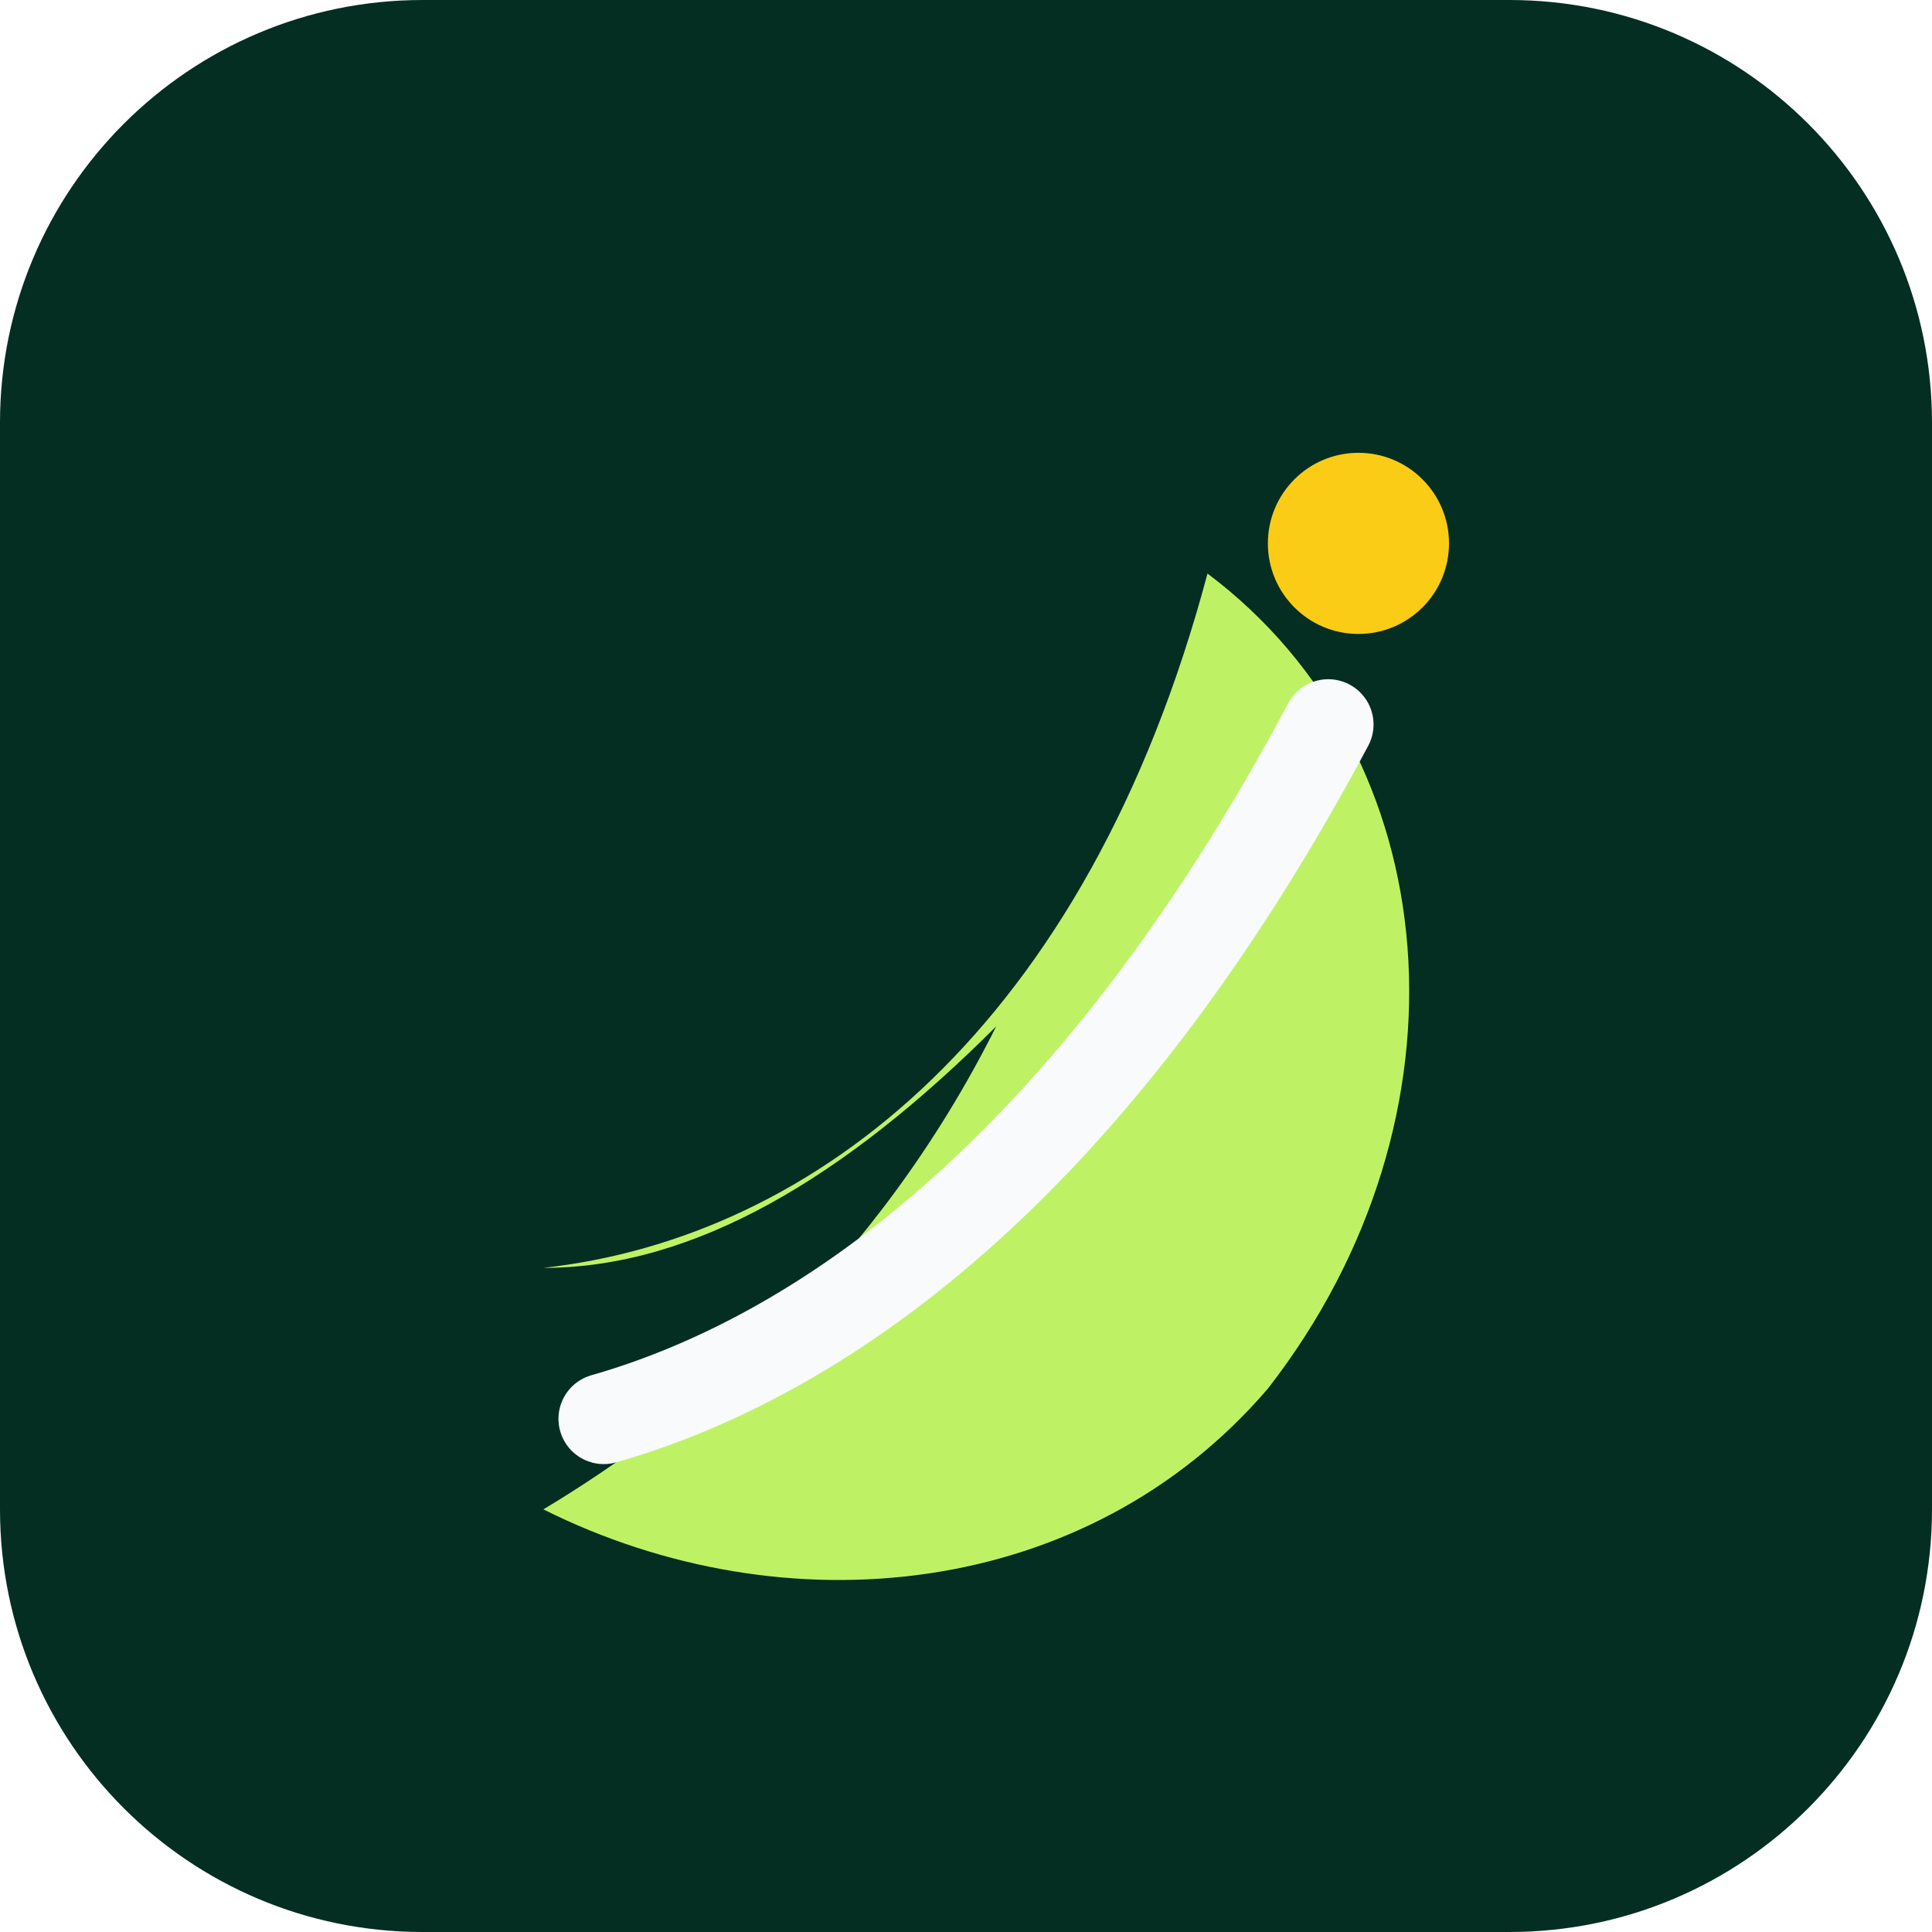
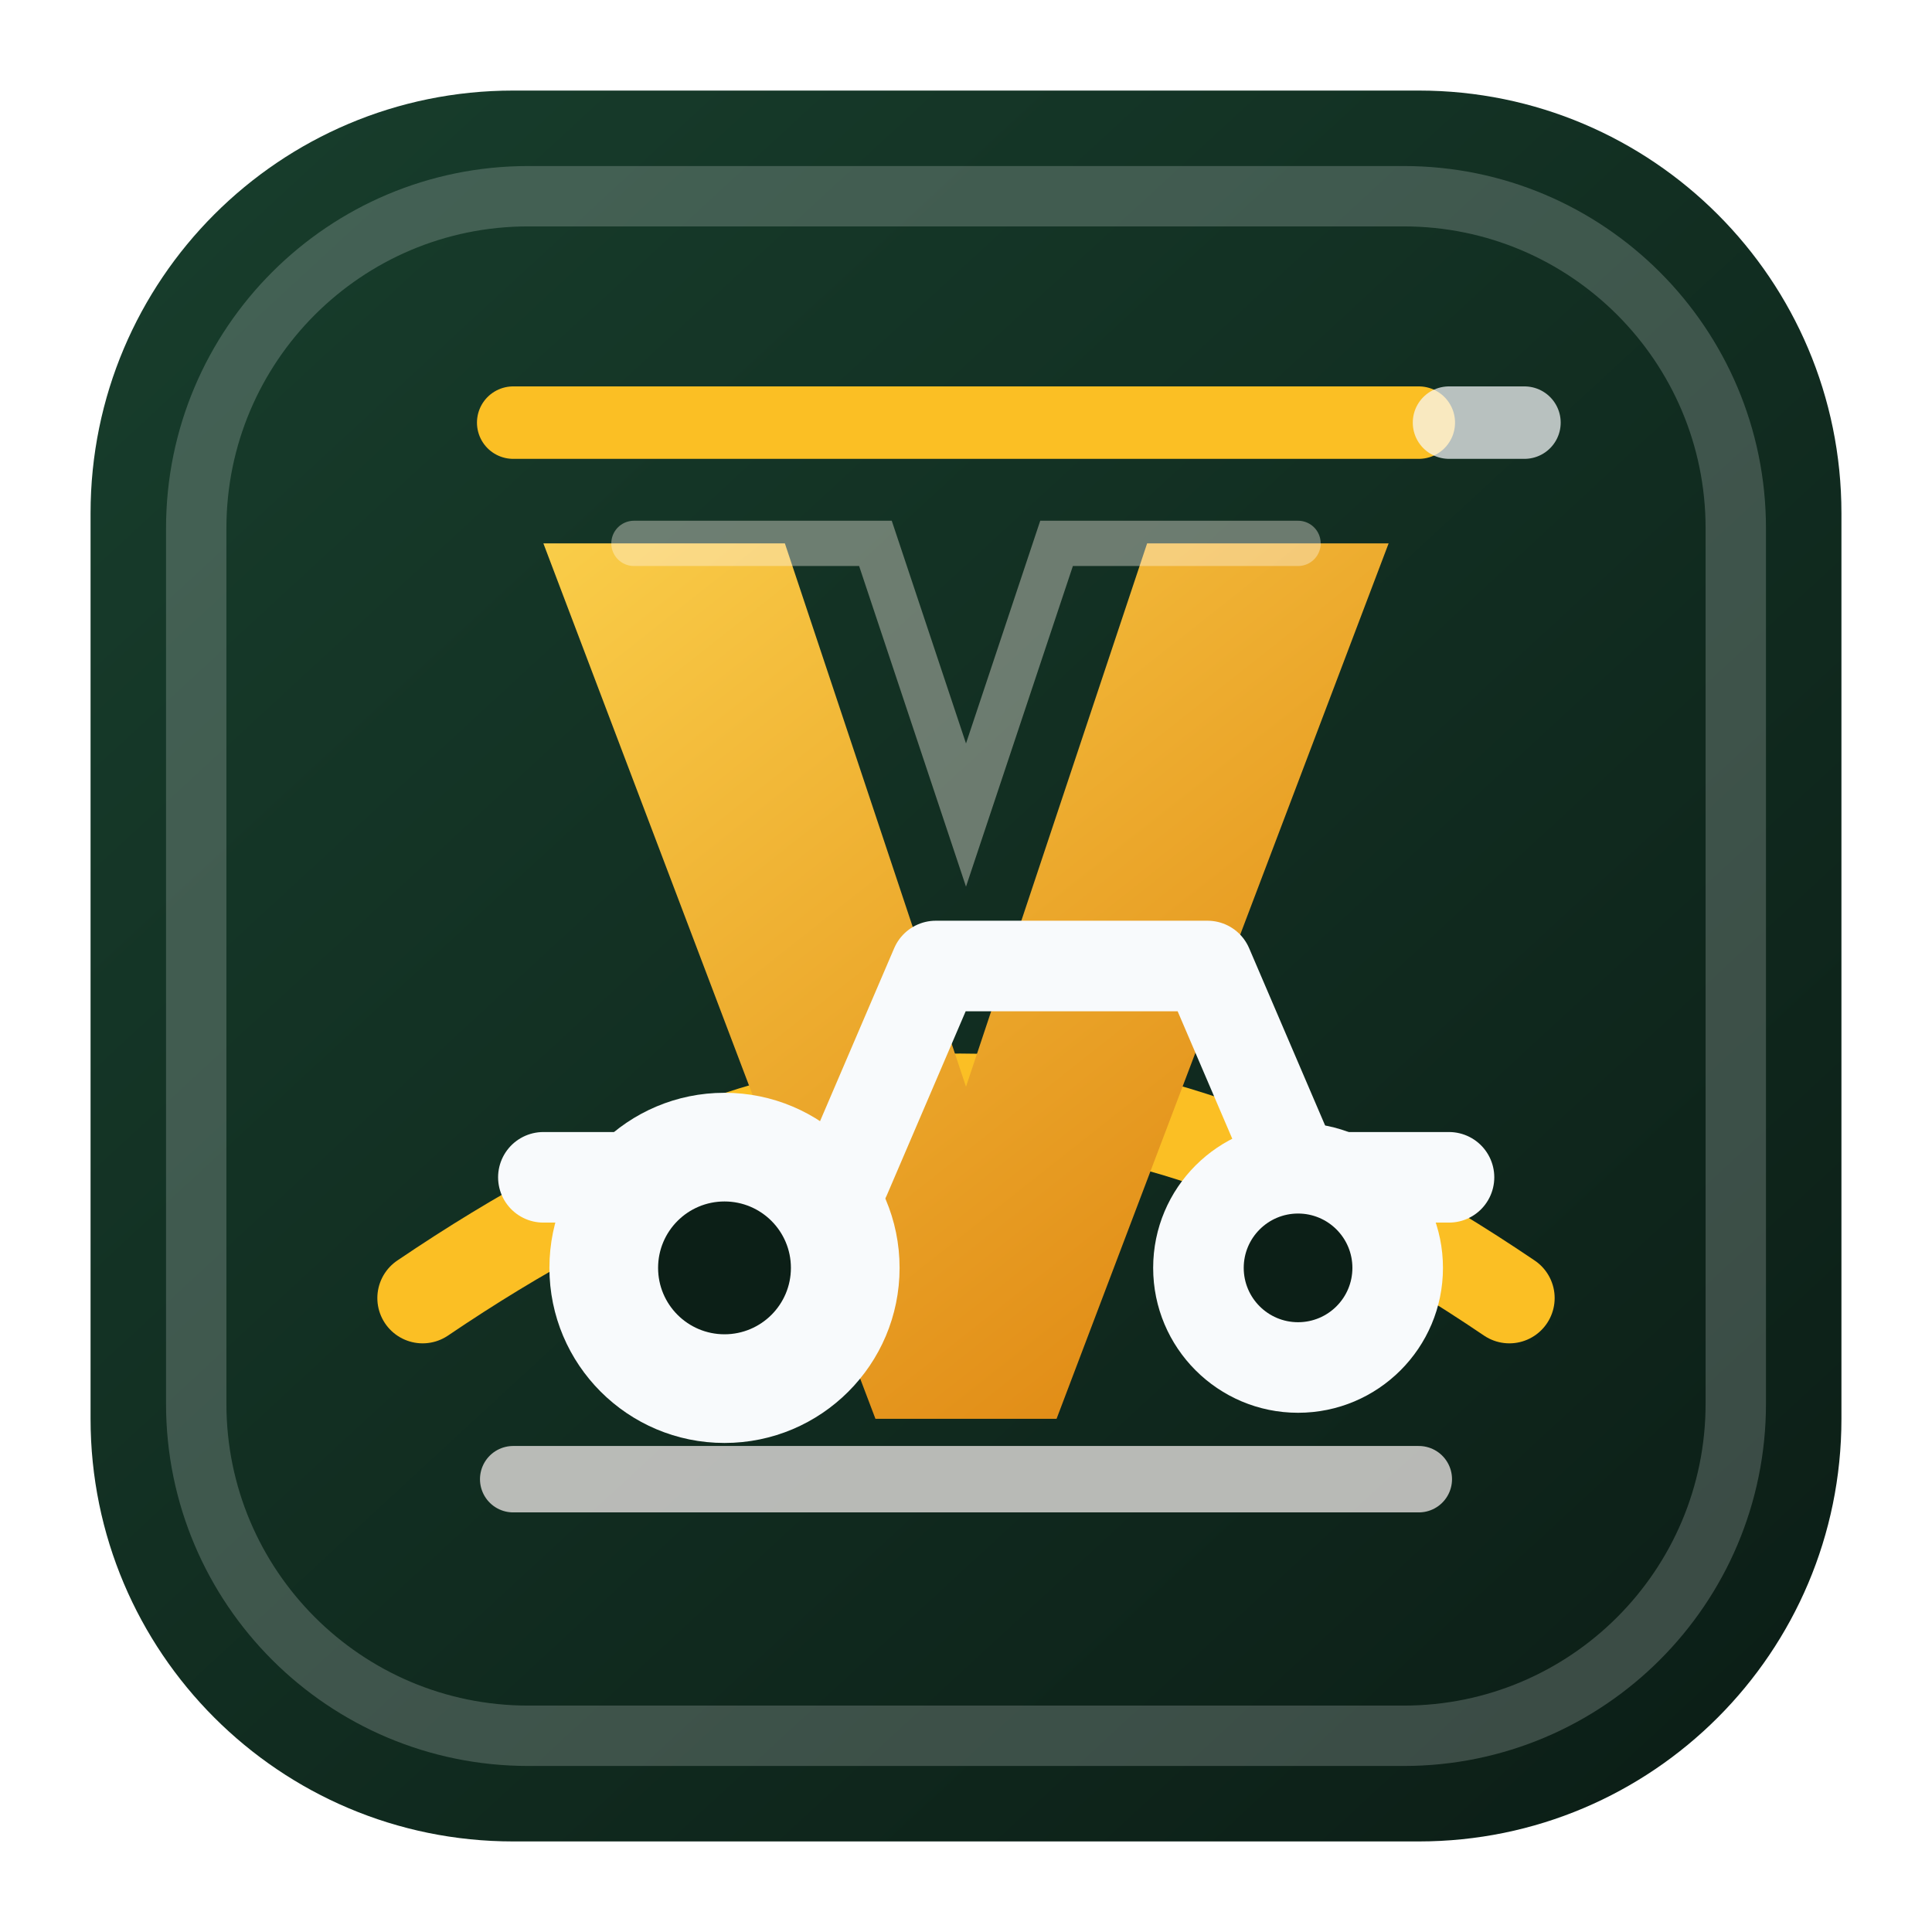
<svg xmlns="http://www.w3.org/2000/svg" viewBox="0 0 64 64">
-   <rect width="64" height="64" rx="14" fill="#052e22" />
-   <path d="M18 42c9-1 18-8 22-23 8 6 9 18 2 27-6 7-16 8-24 4 5-3 11-8 15-16-5 5-10 8-15 8Z" fill="#bef264" />
-   <path d="M20 47c7-2 16-8 24-23" fill="none" stroke="#f8fafc" stroke-width="3" stroke-linecap="round" />
-   <circle cx="45" cy="18" r="3" fill="#facc15" />
+   <defs>
+     <linearGradient id="logo-bg" x1="8" y1="6" x2="56" y2="58" gradientUnits="userSpaceOnUse">
+       <stop stop-color="#173c2b" />
+       <stop offset="1" stop-color="#0c1f17" />
+     </linearGradient>
+     <linearGradient id="logo-gold" x1="18" y1="14" x2="48" y2="52" gradientUnits="userSpaceOnUse">
+       <stop stop-color="#fcd34d" />
+       <stop offset="1" stop-color="#d97706" />
+     </linearGradient>
+   </defs>
+   <rect x="3" y="3" width="58" height="58" rx="14" fill="url(#logo-bg)" />
+   <rect x="6.5" y="6.5" width="51" height="51" rx="11" fill="none" stroke="#f8fafc" stroke-opacity=".2" stroke-width="2" />
+   <path d="M14 43c6.5-4.4 12.3-6.6 17.8-6.6 5.8 0 11.7 2.2 18.2 6.6" fill="none" stroke="#fbbf24" stroke-width="3" stroke-linecap="round" />
+   <path d="M17 49h30" stroke="#d6d3d1" stroke-opacity=".85" stroke-width="2.2" stroke-linecap="round" />
+   <path d="M18 18l11 29h6l11-29h-8l-6 18-6-18h-8Z" fill="url(#logo-gold)" />
+   <path d="M21 18h8l3 9 3-9h8" fill="none" stroke="#fff7ed" stroke-opacity=".38" stroke-width="1.5" stroke-linecap="round" />
+   <path d="M18 39h10l3-7h9l3 7h5" fill="none" stroke="#f8fafc" stroke-width="3" stroke-linecap="round" stroke-linejoin="round" />
+   <circle cx="24" cy="42" r="5.8" fill="#f8fafc" />
+   <circle cx="43" cy="42" r="4.8" fill="#f8fafc" />
+   <circle cx="24" cy="42" r="2.2" fill="#0c1f17" />
+   <circle cx="43" cy="42" r="1.8" fill="#0c1f17" />
+   <path d="M17 14h30" stroke="#fbbf24" stroke-width="2.4" stroke-linecap="round" />
+   <path d="M48 14h2.5" stroke="#f8fafc" stroke-opacity=".72" stroke-width="2.4" stroke-linecap="round" />
</svg>
